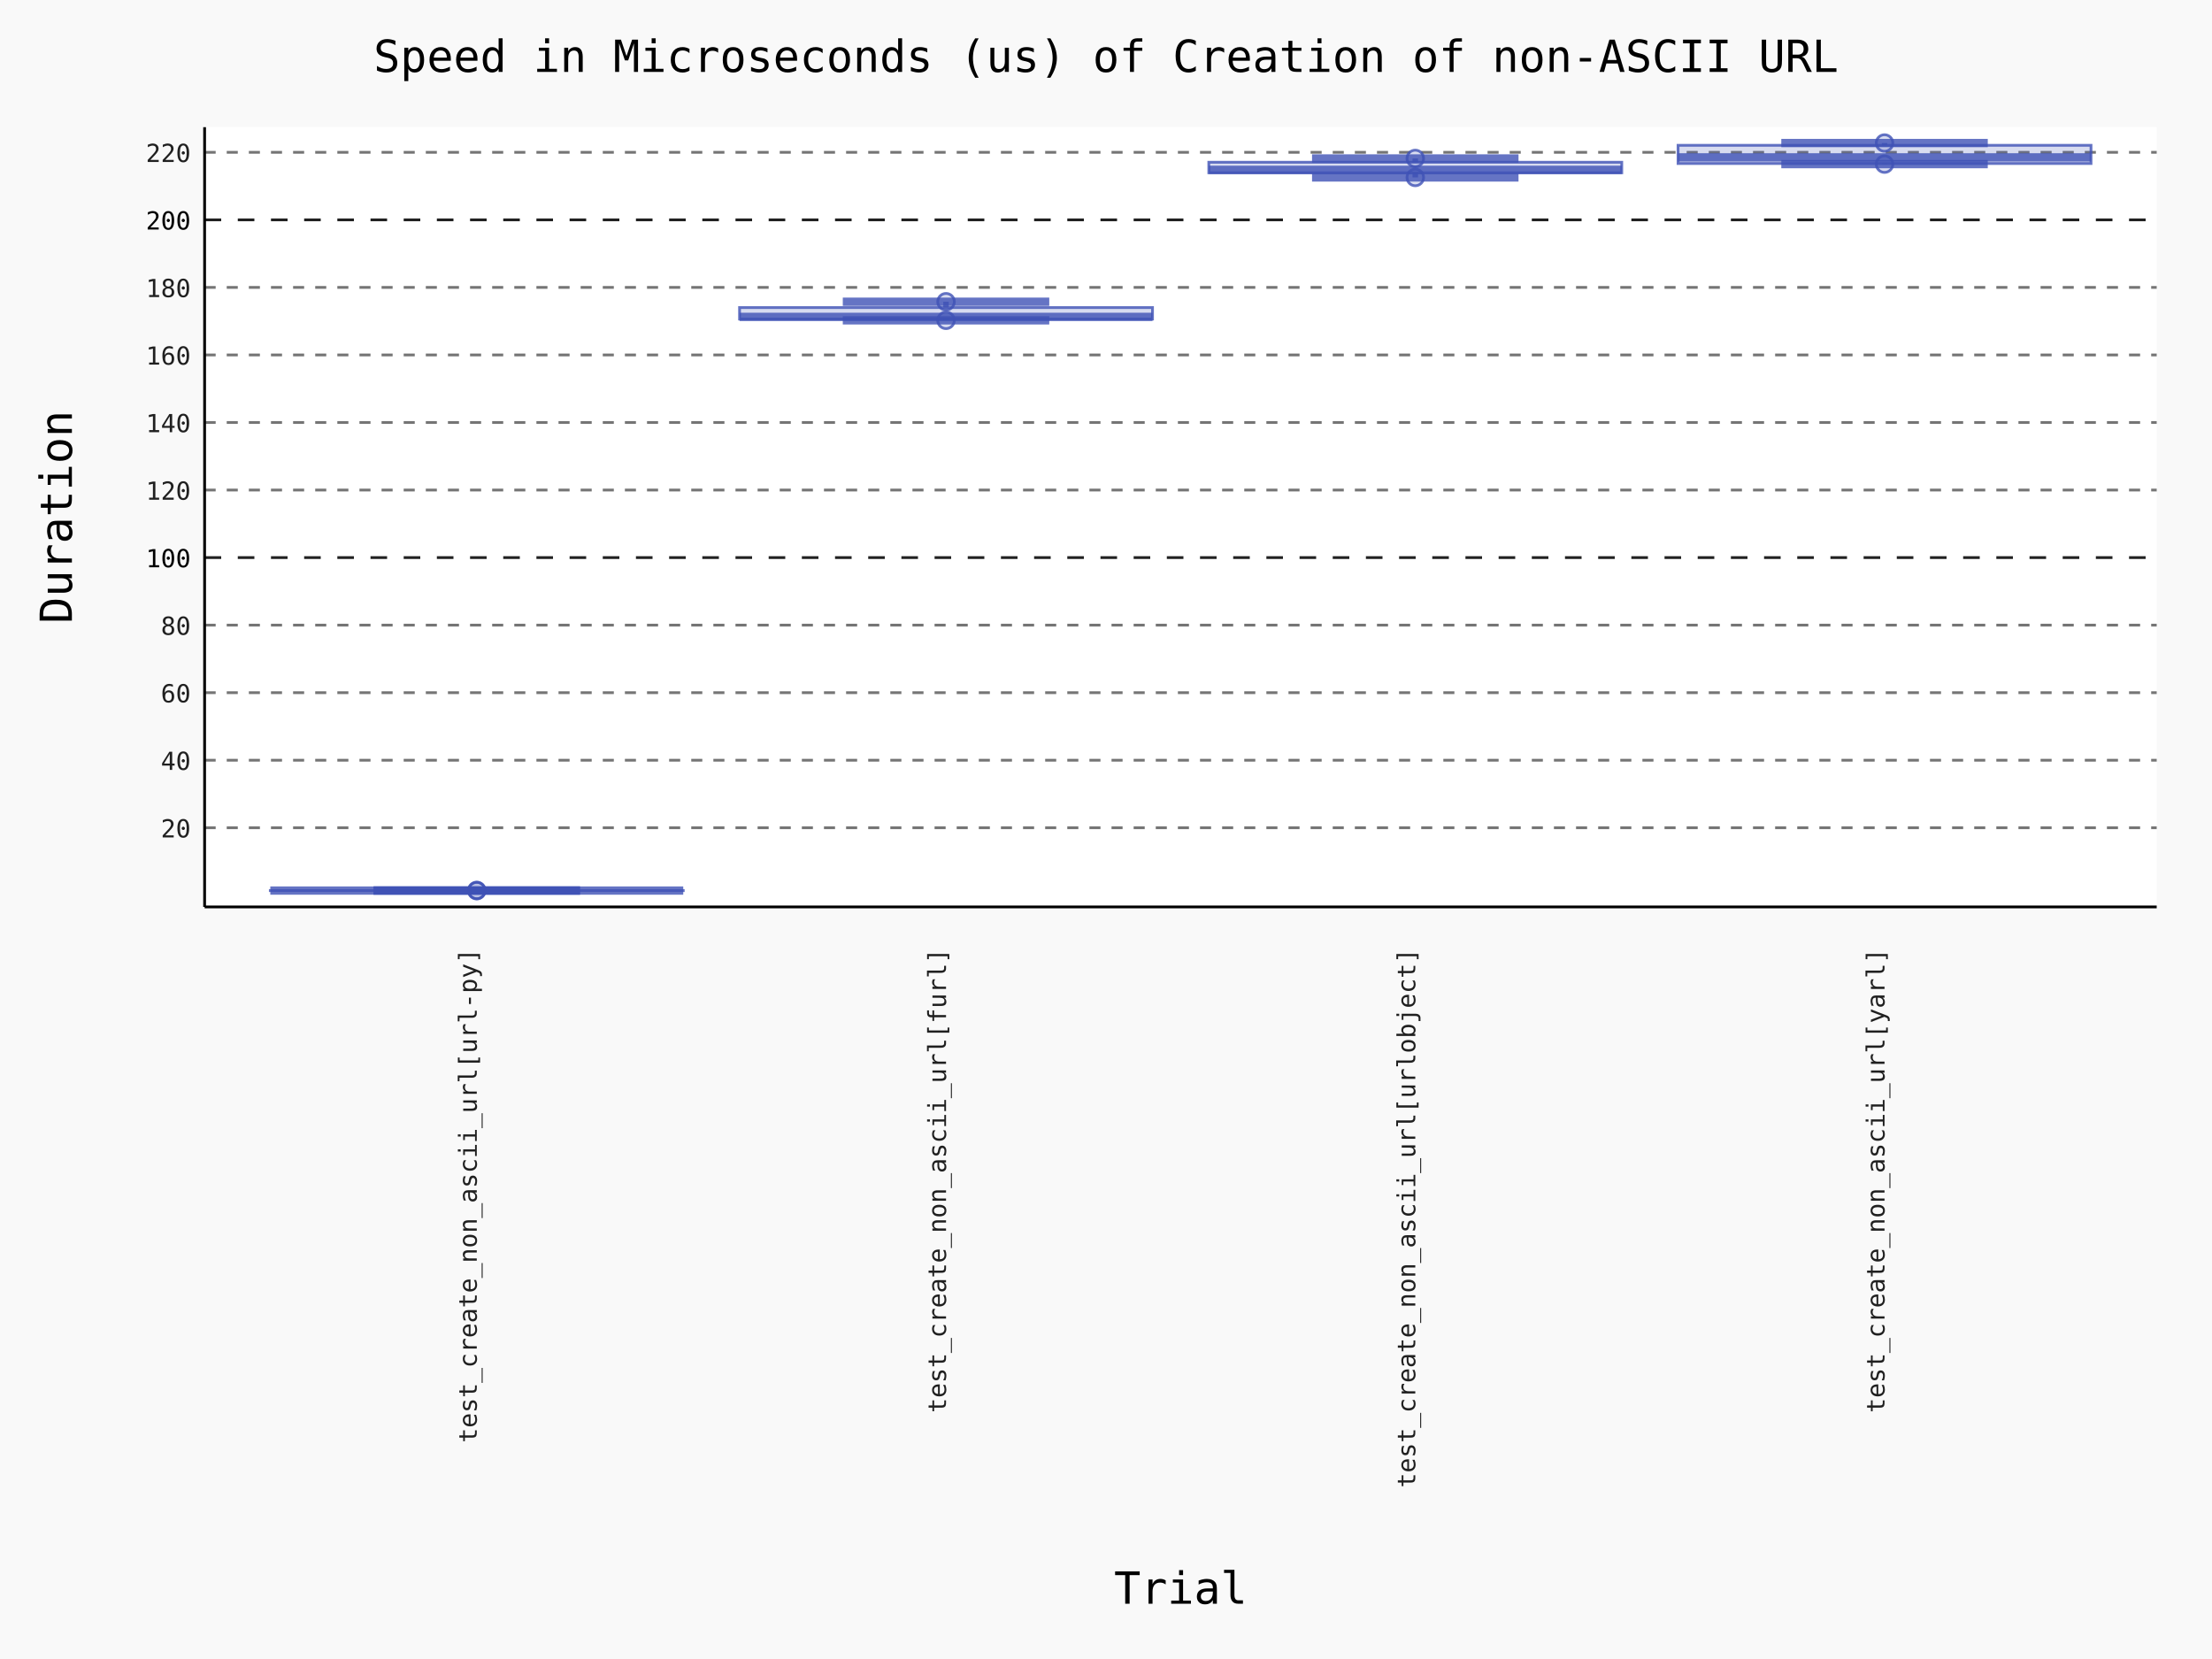
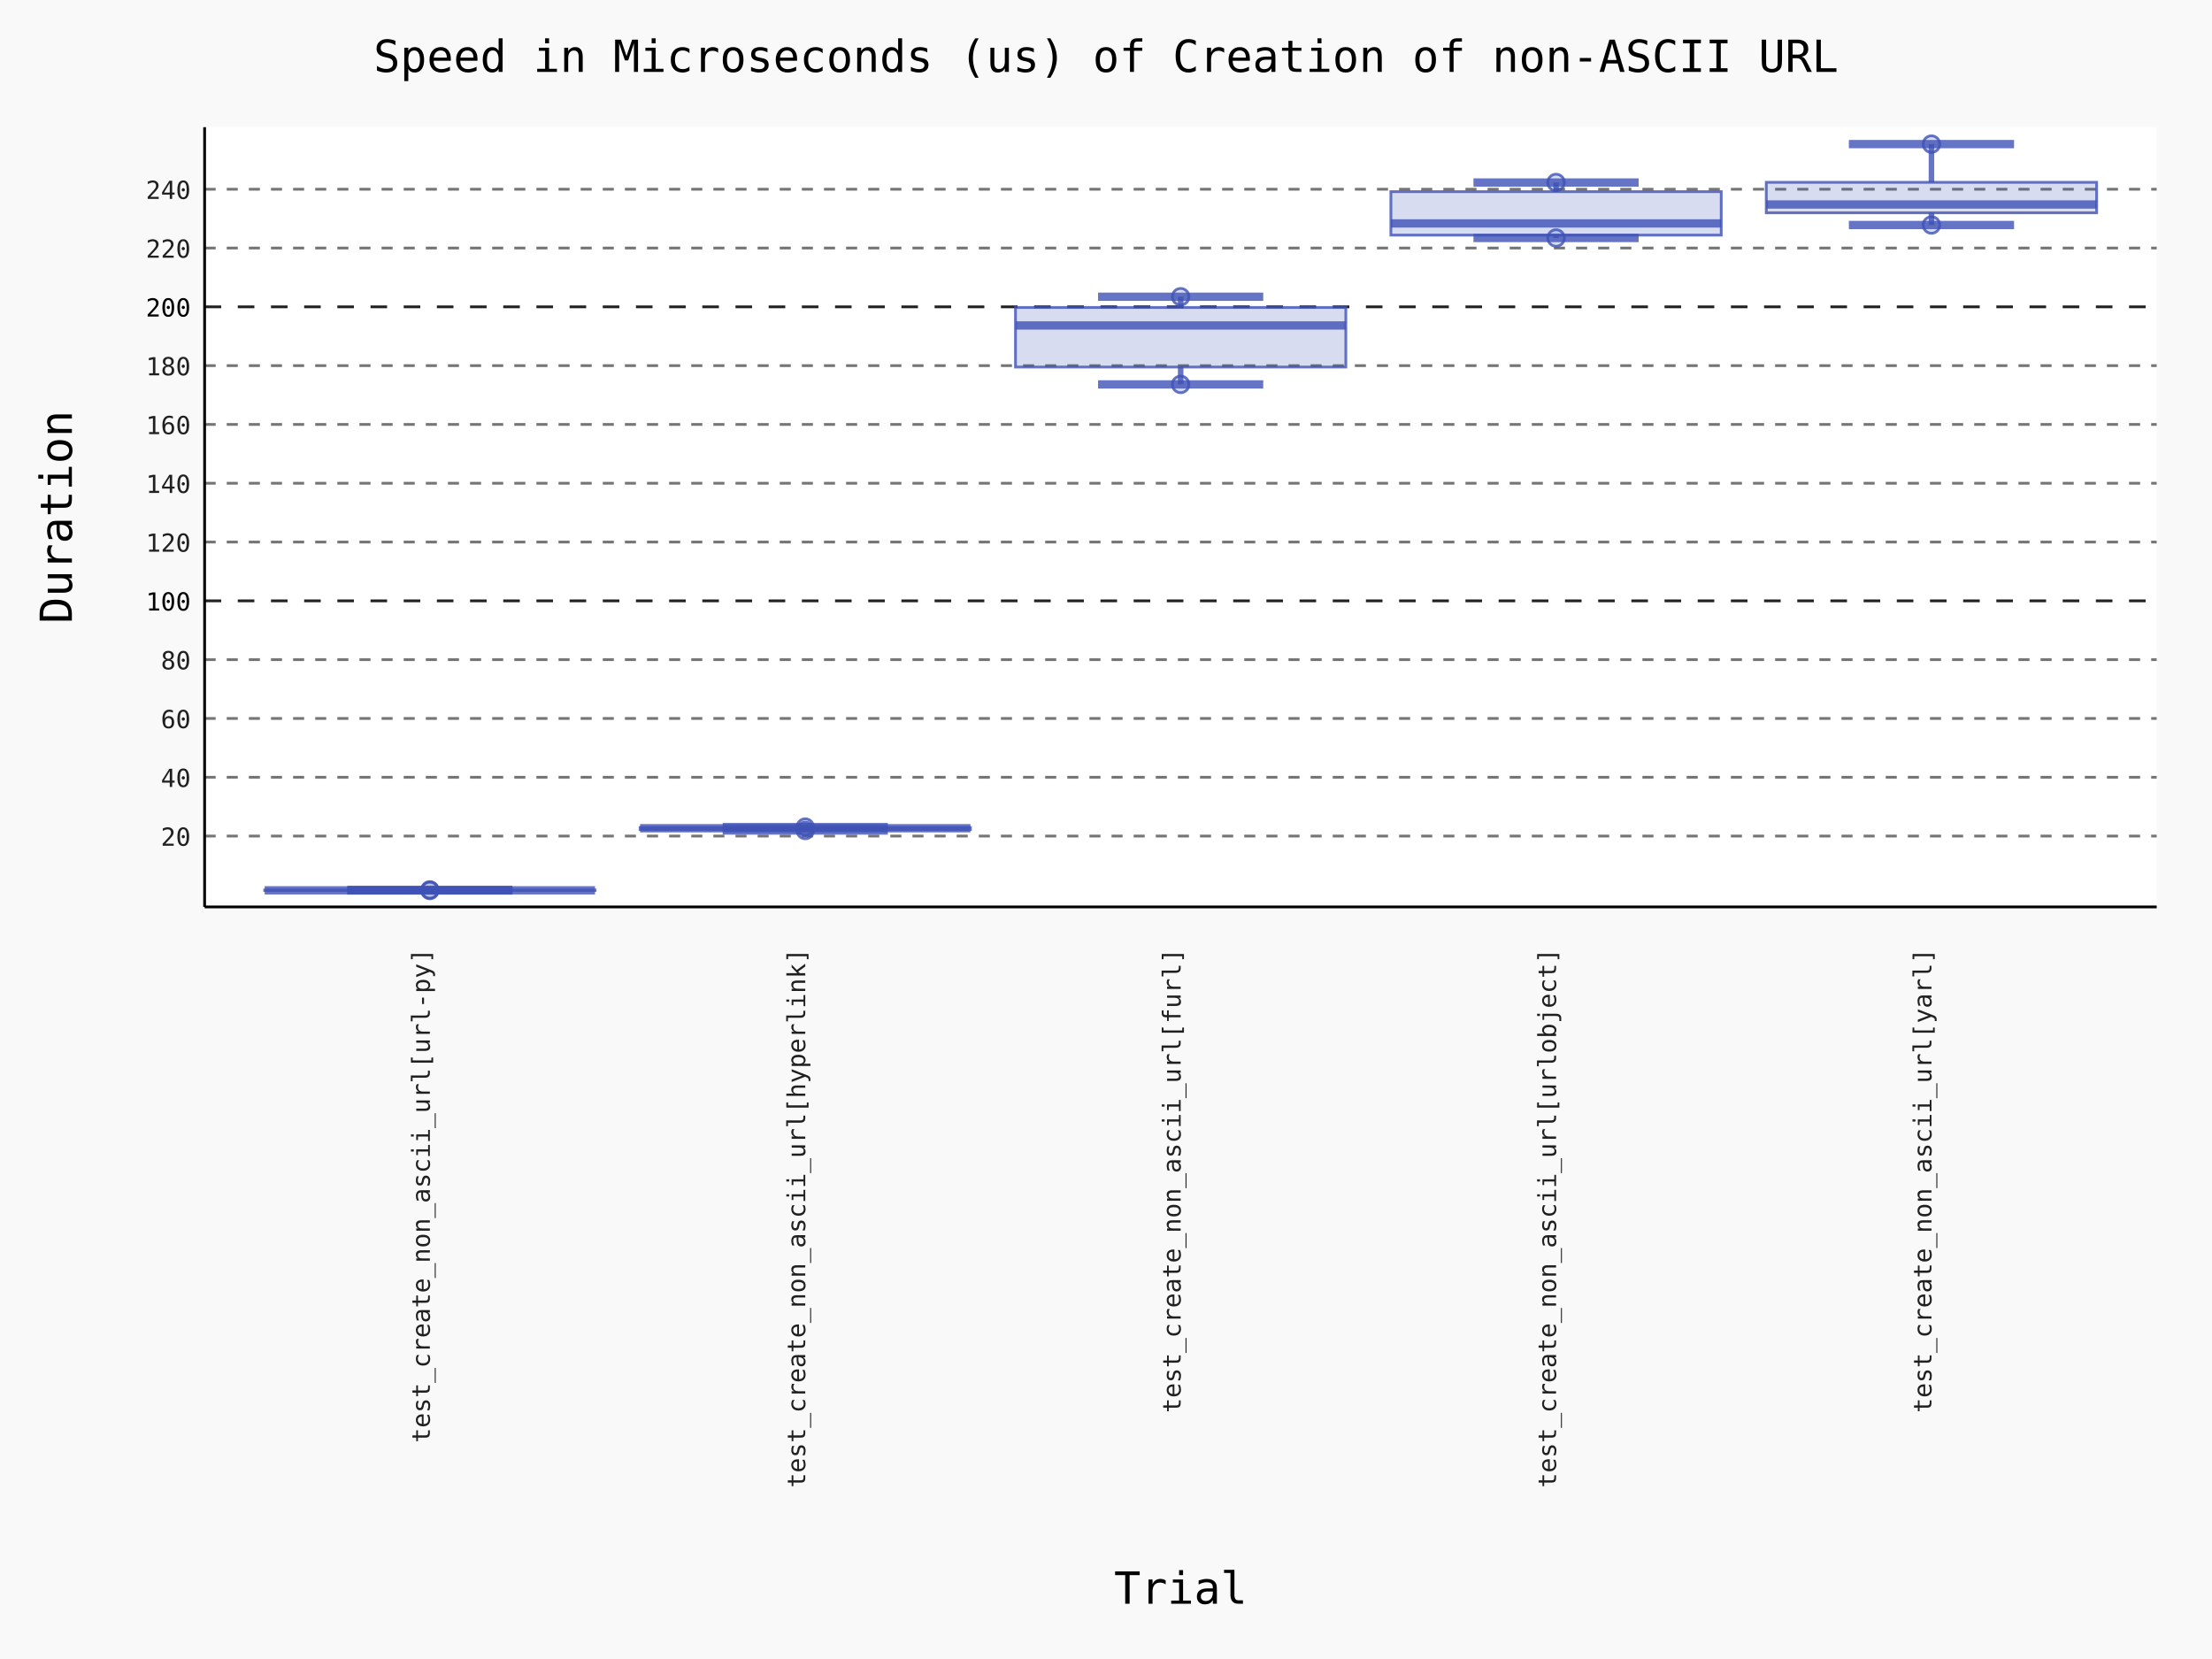
- <svg xmlns="http://www.w3.org/2000/svg" class="pygal-chart" id="chart-fbc87a8e-eea4-4691-8501-4e10621bd59c" viewBox="0 0 800 600">
+ <svg xmlns="http://www.w3.org/2000/svg" class="pygal-chart" id="chart-6113c517-7dd5-4b94-b66b-d643a67fd6a9" viewBox="0 0 800 600">
  <defs>
-     <style type="text/css">#chart-fbc87a8e-eea4-4691-8501-4e10621bd59c{-webkit-user-select:none;-webkit-font-smoothing:antialiased;font-family:Consolas,"Deja Vu Sans Mono","Bitstream Vera Sans Mono","Courier New",monospace}#chart-fbc87a8e-eea4-4691-8501-4e10621bd59c .title{font-family:Consolas,"Deja Vu Sans Mono","Bitstream Vera Sans Mono","Courier New",monospace;font-size:16px}#chart-fbc87a8e-eea4-4691-8501-4e10621bd59c .legends .legend text{font-family:Consolas,"Deja Vu Sans Mono","Bitstream Vera Sans Mono","Courier New",monospace;font-size:14px}#chart-fbc87a8e-eea4-4691-8501-4e10621bd59c .axis text{font-family:Consolas,"Deja Vu Sans Mono","Bitstream Vera Sans Mono","Courier New",monospace;font-size:10px}#chart-fbc87a8e-eea4-4691-8501-4e10621bd59c .axis text.major{font-family:Consolas,"Deja Vu Sans Mono","Bitstream Vera Sans Mono","Courier New",monospace;font-size:10px}#chart-fbc87a8e-eea4-4691-8501-4e10621bd59c .text-overlay text.value{font-family:Consolas,"Deja Vu Sans Mono","Bitstream Vera Sans Mono","Courier New",monospace;font-size:16px}#chart-fbc87a8e-eea4-4691-8501-4e10621bd59c .text-overlay text.label{font-family:Consolas,"Deja Vu Sans Mono","Bitstream Vera Sans Mono","Courier New",monospace;font-size:10px}#chart-fbc87a8e-eea4-4691-8501-4e10621bd59c .tooltip{font-family:Consolas,"Deja Vu Sans Mono","Bitstream Vera Sans Mono","Courier New",monospace;font-size:14px}#chart-fbc87a8e-eea4-4691-8501-4e10621bd59c text.no_data{font-family:Consolas,"Deja Vu Sans Mono","Bitstream Vera Sans Mono","Courier New",monospace;font-size:64px}
- #chart-fbc87a8e-eea4-4691-8501-4e10621bd59c{background-color:rgba(249,249,249,1)}#chart-fbc87a8e-eea4-4691-8501-4e10621bd59c path,#chart-fbc87a8e-eea4-4691-8501-4e10621bd59c line,#chart-fbc87a8e-eea4-4691-8501-4e10621bd59c rect,#chart-fbc87a8e-eea4-4691-8501-4e10621bd59c circle{-webkit-transition:150ms;-moz-transition:150ms;transition:150ms}#chart-fbc87a8e-eea4-4691-8501-4e10621bd59c .graph &gt; .background{fill:rgba(249,249,249,1)}#chart-fbc87a8e-eea4-4691-8501-4e10621bd59c .plot &gt; .background{fill:rgba(255,255,255,1)}#chart-fbc87a8e-eea4-4691-8501-4e10621bd59c .graph{fill:rgba(0,0,0,.87)}#chart-fbc87a8e-eea4-4691-8501-4e10621bd59c text.no_data{fill:rgba(0,0,0,1)}#chart-fbc87a8e-eea4-4691-8501-4e10621bd59c .title{fill:rgba(0,0,0,1)}#chart-fbc87a8e-eea4-4691-8501-4e10621bd59c .legends .legend text{fill:rgba(0,0,0,.87)}#chart-fbc87a8e-eea4-4691-8501-4e10621bd59c .legends .legend:hover text{fill:rgba(0,0,0,1)}#chart-fbc87a8e-eea4-4691-8501-4e10621bd59c .axis .line{stroke:rgba(0,0,0,1)}#chart-fbc87a8e-eea4-4691-8501-4e10621bd59c .axis .guide.line{stroke:rgba(0,0,0,.54)}#chart-fbc87a8e-eea4-4691-8501-4e10621bd59c .axis .major.line{stroke:rgba(0,0,0,.87)}#chart-fbc87a8e-eea4-4691-8501-4e10621bd59c .axis text.major{fill:rgba(0,0,0,1)}#chart-fbc87a8e-eea4-4691-8501-4e10621bd59c .axis.y .guides:hover .guide.line,#chart-fbc87a8e-eea4-4691-8501-4e10621bd59c .line-graph .axis.x .guides:hover .guide.line,#chart-fbc87a8e-eea4-4691-8501-4e10621bd59c .stackedline-graph .axis.x .guides:hover .guide.line,#chart-fbc87a8e-eea4-4691-8501-4e10621bd59c .xy-graph .axis.x .guides:hover .guide.line{stroke:rgba(0,0,0,1)}#chart-fbc87a8e-eea4-4691-8501-4e10621bd59c .axis .guides:hover text{fill:rgba(0,0,0,1)}#chart-fbc87a8e-eea4-4691-8501-4e10621bd59c .reactive{fill-opacity:.7;stroke-opacity:.8}#chart-fbc87a8e-eea4-4691-8501-4e10621bd59c .ci{stroke:rgba(0,0,0,.87)}#chart-fbc87a8e-eea4-4691-8501-4e10621bd59c .reactive.active,#chart-fbc87a8e-eea4-4691-8501-4e10621bd59c .active .reactive{fill-opacity:.8;stroke-opacity:.9;stroke-width:4}#chart-fbc87a8e-eea4-4691-8501-4e10621bd59c .ci .reactive.active{stroke-width:1.5}#chart-fbc87a8e-eea4-4691-8501-4e10621bd59c .series text{fill:rgba(0,0,0,1)}#chart-fbc87a8e-eea4-4691-8501-4e10621bd59c .tooltip rect{fill:rgba(255,255,255,1);stroke:rgba(0,0,0,1);-webkit-transition:opacity 150ms;-moz-transition:opacity 150ms;transition:opacity 150ms}#chart-fbc87a8e-eea4-4691-8501-4e10621bd59c .tooltip .label{fill:rgba(0,0,0,.87)}#chart-fbc87a8e-eea4-4691-8501-4e10621bd59c .tooltip .label{fill:rgba(0,0,0,.87)}#chart-fbc87a8e-eea4-4691-8501-4e10621bd59c .tooltip .legend{font-size:.8em;fill:rgba(0,0,0,.54)}#chart-fbc87a8e-eea4-4691-8501-4e10621bd59c .tooltip .x_label{font-size:.6em;fill:rgba(0,0,0,1)}#chart-fbc87a8e-eea4-4691-8501-4e10621bd59c .tooltip .xlink{font-size:.5em;text-decoration:underline}#chart-fbc87a8e-eea4-4691-8501-4e10621bd59c .tooltip .value{font-size:1.5em}#chart-fbc87a8e-eea4-4691-8501-4e10621bd59c .bound{font-size:.5em}#chart-fbc87a8e-eea4-4691-8501-4e10621bd59c .max-value{font-size:.75em;fill:rgba(0,0,0,.54)}#chart-fbc87a8e-eea4-4691-8501-4e10621bd59c .map-element{fill:rgba(255,255,255,1);stroke:rgba(0,0,0,.54) !important}#chart-fbc87a8e-eea4-4691-8501-4e10621bd59c .map-element .reactive{fill-opacity:inherit;stroke-opacity:inherit}#chart-fbc87a8e-eea4-4691-8501-4e10621bd59c .color-0,#chart-fbc87a8e-eea4-4691-8501-4e10621bd59c .color-0 a:visited{stroke:#3F51B5;fill:#3F51B5}#chart-fbc87a8e-eea4-4691-8501-4e10621bd59c .color-1,#chart-fbc87a8e-eea4-4691-8501-4e10621bd59c .color-1 a:visited{stroke:#3F51B5;fill:#3F51B5}#chart-fbc87a8e-eea4-4691-8501-4e10621bd59c .color-2,#chart-fbc87a8e-eea4-4691-8501-4e10621bd59c .color-2 a:visited{stroke:#3F51B5;fill:#3F51B5}#chart-fbc87a8e-eea4-4691-8501-4e10621bd59c .color-3,#chart-fbc87a8e-eea4-4691-8501-4e10621bd59c .color-3 a:visited{stroke:#3F51B5;fill:#3F51B5}#chart-fbc87a8e-eea4-4691-8501-4e10621bd59c .text-overlay .color-0 text{fill:black}#chart-fbc87a8e-eea4-4691-8501-4e10621bd59c .text-overlay .color-1 text{fill:black}#chart-fbc87a8e-eea4-4691-8501-4e10621bd59c .text-overlay .color-2 text{fill:black}#chart-fbc87a8e-eea4-4691-8501-4e10621bd59c .text-overlay .color-3 text{fill:black}
- #chart-fbc87a8e-eea4-4691-8501-4e10621bd59c text.no_data{text-anchor:middle}#chart-fbc87a8e-eea4-4691-8501-4e10621bd59c .guide.line{fill:none}#chart-fbc87a8e-eea4-4691-8501-4e10621bd59c .centered{text-anchor:middle}#chart-fbc87a8e-eea4-4691-8501-4e10621bd59c .title{text-anchor:middle}#chart-fbc87a8e-eea4-4691-8501-4e10621bd59c .legends .legend text{fill-opacity:1}#chart-fbc87a8e-eea4-4691-8501-4e10621bd59c .axis.x text{text-anchor:middle}#chart-fbc87a8e-eea4-4691-8501-4e10621bd59c .axis.x:not(.web) text[transform]{text-anchor:start}#chart-fbc87a8e-eea4-4691-8501-4e10621bd59c .axis.x:not(.web) text[transform].backwards{text-anchor:end}#chart-fbc87a8e-eea4-4691-8501-4e10621bd59c .axis.y text{text-anchor:end}#chart-fbc87a8e-eea4-4691-8501-4e10621bd59c .axis.y text[transform].backwards{text-anchor:start}#chart-fbc87a8e-eea4-4691-8501-4e10621bd59c .axis.y2 text{text-anchor:start}#chart-fbc87a8e-eea4-4691-8501-4e10621bd59c .axis.y2 text[transform].backwards{text-anchor:end}#chart-fbc87a8e-eea4-4691-8501-4e10621bd59c .axis .guide.line{stroke-dasharray:4,4}#chart-fbc87a8e-eea4-4691-8501-4e10621bd59c .axis .major.guide.line{stroke-dasharray:6,6}#chart-fbc87a8e-eea4-4691-8501-4e10621bd59c .horizontal .axis.y .guide.line,#chart-fbc87a8e-eea4-4691-8501-4e10621bd59c .horizontal .axis.y2 .guide.line,#chart-fbc87a8e-eea4-4691-8501-4e10621bd59c .vertical .axis.x .guide.line{opacity:0}#chart-fbc87a8e-eea4-4691-8501-4e10621bd59c .horizontal .axis.always_show .guide.line,#chart-fbc87a8e-eea4-4691-8501-4e10621bd59c .vertical .axis.always_show .guide.line{opacity:1 !important}#chart-fbc87a8e-eea4-4691-8501-4e10621bd59c .axis.y .guides:hover .guide.line,#chart-fbc87a8e-eea4-4691-8501-4e10621bd59c .axis.y2 .guides:hover .guide.line,#chart-fbc87a8e-eea4-4691-8501-4e10621bd59c .axis.x .guides:hover .guide.line{opacity:1}#chart-fbc87a8e-eea4-4691-8501-4e10621bd59c .axis .guides:hover text{opacity:1}#chart-fbc87a8e-eea4-4691-8501-4e10621bd59c .nofill{fill:none}#chart-fbc87a8e-eea4-4691-8501-4e10621bd59c .subtle-fill{fill-opacity:.2}#chart-fbc87a8e-eea4-4691-8501-4e10621bd59c .dot{stroke-width:1px;fill-opacity:1}#chart-fbc87a8e-eea4-4691-8501-4e10621bd59c .dot.active{stroke-width:5px}#chart-fbc87a8e-eea4-4691-8501-4e10621bd59c .dot.negative{fill:transparent}#chart-fbc87a8e-eea4-4691-8501-4e10621bd59c text,#chart-fbc87a8e-eea4-4691-8501-4e10621bd59c tspan{stroke:none !important}#chart-fbc87a8e-eea4-4691-8501-4e10621bd59c .series text.active{opacity:1}#chart-fbc87a8e-eea4-4691-8501-4e10621bd59c .tooltip rect{fill-opacity:.95;stroke-width:.5}#chart-fbc87a8e-eea4-4691-8501-4e10621bd59c .tooltip text{fill-opacity:1}#chart-fbc87a8e-eea4-4691-8501-4e10621bd59c .showable{visibility:hidden}#chart-fbc87a8e-eea4-4691-8501-4e10621bd59c .showable.shown{visibility:visible}#chart-fbc87a8e-eea4-4691-8501-4e10621bd59c .gauge-background{fill:rgba(229,229,229,1);stroke:none}#chart-fbc87a8e-eea4-4691-8501-4e10621bd59c .bg-lines{stroke:rgba(249,249,249,1);stroke-width:2px}
+     <style type="text/css">#chart-6113c517-7dd5-4b94-b66b-d643a67fd6a9{-webkit-user-select:none;-webkit-font-smoothing:antialiased;font-family:Consolas,"Deja Vu Sans Mono","Bitstream Vera Sans Mono","Courier New",monospace}#chart-6113c517-7dd5-4b94-b66b-d643a67fd6a9 .title{font-family:Consolas,"Deja Vu Sans Mono","Bitstream Vera Sans Mono","Courier New",monospace;font-size:16px}#chart-6113c517-7dd5-4b94-b66b-d643a67fd6a9 .legends .legend text{font-family:Consolas,"Deja Vu Sans Mono","Bitstream Vera Sans Mono","Courier New",monospace;font-size:14px}#chart-6113c517-7dd5-4b94-b66b-d643a67fd6a9 .axis text{font-family:Consolas,"Deja Vu Sans Mono","Bitstream Vera Sans Mono","Courier New",monospace;font-size:10px}#chart-6113c517-7dd5-4b94-b66b-d643a67fd6a9 .axis text.major{font-family:Consolas,"Deja Vu Sans Mono","Bitstream Vera Sans Mono","Courier New",monospace;font-size:10px}#chart-6113c517-7dd5-4b94-b66b-d643a67fd6a9 .text-overlay text.value{font-family:Consolas,"Deja Vu Sans Mono","Bitstream Vera Sans Mono","Courier New",monospace;font-size:16px}#chart-6113c517-7dd5-4b94-b66b-d643a67fd6a9 .text-overlay text.label{font-family:Consolas,"Deja Vu Sans Mono","Bitstream Vera Sans Mono","Courier New",monospace;font-size:10px}#chart-6113c517-7dd5-4b94-b66b-d643a67fd6a9 .tooltip{font-family:Consolas,"Deja Vu Sans Mono","Bitstream Vera Sans Mono","Courier New",monospace;font-size:14px}#chart-6113c517-7dd5-4b94-b66b-d643a67fd6a9 text.no_data{font-family:Consolas,"Deja Vu Sans Mono","Bitstream Vera Sans Mono","Courier New",monospace;font-size:64px}
+ #chart-6113c517-7dd5-4b94-b66b-d643a67fd6a9{background-color:rgba(249,249,249,1)}#chart-6113c517-7dd5-4b94-b66b-d643a67fd6a9 path,#chart-6113c517-7dd5-4b94-b66b-d643a67fd6a9 line,#chart-6113c517-7dd5-4b94-b66b-d643a67fd6a9 rect,#chart-6113c517-7dd5-4b94-b66b-d643a67fd6a9 circle{-webkit-transition:150ms;-moz-transition:150ms;transition:150ms}#chart-6113c517-7dd5-4b94-b66b-d643a67fd6a9 .graph &gt; .background{fill:rgba(249,249,249,1)}#chart-6113c517-7dd5-4b94-b66b-d643a67fd6a9 .plot &gt; .background{fill:rgba(255,255,255,1)}#chart-6113c517-7dd5-4b94-b66b-d643a67fd6a9 .graph{fill:rgba(0,0,0,.87)}#chart-6113c517-7dd5-4b94-b66b-d643a67fd6a9 text.no_data{fill:rgba(0,0,0,1)}#chart-6113c517-7dd5-4b94-b66b-d643a67fd6a9 .title{fill:rgba(0,0,0,1)}#chart-6113c517-7dd5-4b94-b66b-d643a67fd6a9 .legends .legend text{fill:rgba(0,0,0,.87)}#chart-6113c517-7dd5-4b94-b66b-d643a67fd6a9 .legends .legend:hover text{fill:rgba(0,0,0,1)}#chart-6113c517-7dd5-4b94-b66b-d643a67fd6a9 .axis .line{stroke:rgba(0,0,0,1)}#chart-6113c517-7dd5-4b94-b66b-d643a67fd6a9 .axis .guide.line{stroke:rgba(0,0,0,.54)}#chart-6113c517-7dd5-4b94-b66b-d643a67fd6a9 .axis .major.line{stroke:rgba(0,0,0,.87)}#chart-6113c517-7dd5-4b94-b66b-d643a67fd6a9 .axis text.major{fill:rgba(0,0,0,1)}#chart-6113c517-7dd5-4b94-b66b-d643a67fd6a9 .axis.y .guides:hover .guide.line,#chart-6113c517-7dd5-4b94-b66b-d643a67fd6a9 .line-graph .axis.x .guides:hover .guide.line,#chart-6113c517-7dd5-4b94-b66b-d643a67fd6a9 .stackedline-graph .axis.x .guides:hover .guide.line,#chart-6113c517-7dd5-4b94-b66b-d643a67fd6a9 .xy-graph .axis.x .guides:hover .guide.line{stroke:rgba(0,0,0,1)}#chart-6113c517-7dd5-4b94-b66b-d643a67fd6a9 .axis .guides:hover text{fill:rgba(0,0,0,1)}#chart-6113c517-7dd5-4b94-b66b-d643a67fd6a9 .reactive{fill-opacity:.7;stroke-opacity:.8}#chart-6113c517-7dd5-4b94-b66b-d643a67fd6a9 .ci{stroke:rgba(0,0,0,.87)}#chart-6113c517-7dd5-4b94-b66b-d643a67fd6a9 .reactive.active,#chart-6113c517-7dd5-4b94-b66b-d643a67fd6a9 .active .reactive{fill-opacity:.8;stroke-opacity:.9;stroke-width:4}#chart-6113c517-7dd5-4b94-b66b-d643a67fd6a9 .ci .reactive.active{stroke-width:1.5}#chart-6113c517-7dd5-4b94-b66b-d643a67fd6a9 .series text{fill:rgba(0,0,0,1)}#chart-6113c517-7dd5-4b94-b66b-d643a67fd6a9 .tooltip rect{fill:rgba(255,255,255,1);stroke:rgba(0,0,0,1);-webkit-transition:opacity 150ms;-moz-transition:opacity 150ms;transition:opacity 150ms}#chart-6113c517-7dd5-4b94-b66b-d643a67fd6a9 .tooltip .label{fill:rgba(0,0,0,.87)}#chart-6113c517-7dd5-4b94-b66b-d643a67fd6a9 .tooltip .label{fill:rgba(0,0,0,.87)}#chart-6113c517-7dd5-4b94-b66b-d643a67fd6a9 .tooltip .legend{font-size:.8em;fill:rgba(0,0,0,.54)}#chart-6113c517-7dd5-4b94-b66b-d643a67fd6a9 .tooltip .x_label{font-size:.6em;fill:rgba(0,0,0,1)}#chart-6113c517-7dd5-4b94-b66b-d643a67fd6a9 .tooltip .xlink{font-size:.5em;text-decoration:underline}#chart-6113c517-7dd5-4b94-b66b-d643a67fd6a9 .tooltip .value{font-size:1.5em}#chart-6113c517-7dd5-4b94-b66b-d643a67fd6a9 .bound{font-size:.5em}#chart-6113c517-7dd5-4b94-b66b-d643a67fd6a9 .max-value{font-size:.75em;fill:rgba(0,0,0,.54)}#chart-6113c517-7dd5-4b94-b66b-d643a67fd6a9 .map-element{fill:rgba(255,255,255,1);stroke:rgba(0,0,0,.54) !important}#chart-6113c517-7dd5-4b94-b66b-d643a67fd6a9 .map-element .reactive{fill-opacity:inherit;stroke-opacity:inherit}#chart-6113c517-7dd5-4b94-b66b-d643a67fd6a9 .color-0,#chart-6113c517-7dd5-4b94-b66b-d643a67fd6a9 .color-0 a:visited{stroke:#3F51B5;fill:#3F51B5}#chart-6113c517-7dd5-4b94-b66b-d643a67fd6a9 .color-1,#chart-6113c517-7dd5-4b94-b66b-d643a67fd6a9 .color-1 a:visited{stroke:#3F51B5;fill:#3F51B5}#chart-6113c517-7dd5-4b94-b66b-d643a67fd6a9 .color-2,#chart-6113c517-7dd5-4b94-b66b-d643a67fd6a9 .color-2 a:visited{stroke:#3F51B5;fill:#3F51B5}#chart-6113c517-7dd5-4b94-b66b-d643a67fd6a9 .color-3,#chart-6113c517-7dd5-4b94-b66b-d643a67fd6a9 .color-3 a:visited{stroke:#3F51B5;fill:#3F51B5}#chart-6113c517-7dd5-4b94-b66b-d643a67fd6a9 .color-4,#chart-6113c517-7dd5-4b94-b66b-d643a67fd6a9 .color-4 a:visited{stroke:#3F51B5;fill:#3F51B5}#chart-6113c517-7dd5-4b94-b66b-d643a67fd6a9 .text-overlay .color-0 text{fill:black}#chart-6113c517-7dd5-4b94-b66b-d643a67fd6a9 .text-overlay .color-1 text{fill:black}#chart-6113c517-7dd5-4b94-b66b-d643a67fd6a9 .text-overlay .color-2 text{fill:black}#chart-6113c517-7dd5-4b94-b66b-d643a67fd6a9 .text-overlay .color-3 text{fill:black}#chart-6113c517-7dd5-4b94-b66b-d643a67fd6a9 .text-overlay .color-4 text{fill:black}
+ #chart-6113c517-7dd5-4b94-b66b-d643a67fd6a9 text.no_data{text-anchor:middle}#chart-6113c517-7dd5-4b94-b66b-d643a67fd6a9 .guide.line{fill:none}#chart-6113c517-7dd5-4b94-b66b-d643a67fd6a9 .centered{text-anchor:middle}#chart-6113c517-7dd5-4b94-b66b-d643a67fd6a9 .title{text-anchor:middle}#chart-6113c517-7dd5-4b94-b66b-d643a67fd6a9 .legends .legend text{fill-opacity:1}#chart-6113c517-7dd5-4b94-b66b-d643a67fd6a9 .axis.x text{text-anchor:middle}#chart-6113c517-7dd5-4b94-b66b-d643a67fd6a9 .axis.x:not(.web) text[transform]{text-anchor:start}#chart-6113c517-7dd5-4b94-b66b-d643a67fd6a9 .axis.x:not(.web) text[transform].backwards{text-anchor:end}#chart-6113c517-7dd5-4b94-b66b-d643a67fd6a9 .axis.y text{text-anchor:end}#chart-6113c517-7dd5-4b94-b66b-d643a67fd6a9 .axis.y text[transform].backwards{text-anchor:start}#chart-6113c517-7dd5-4b94-b66b-d643a67fd6a9 .axis.y2 text{text-anchor:start}#chart-6113c517-7dd5-4b94-b66b-d643a67fd6a9 .axis.y2 text[transform].backwards{text-anchor:end}#chart-6113c517-7dd5-4b94-b66b-d643a67fd6a9 .axis .guide.line{stroke-dasharray:4,4}#chart-6113c517-7dd5-4b94-b66b-d643a67fd6a9 .axis .major.guide.line{stroke-dasharray:6,6}#chart-6113c517-7dd5-4b94-b66b-d643a67fd6a9 .horizontal .axis.y .guide.line,#chart-6113c517-7dd5-4b94-b66b-d643a67fd6a9 .horizontal .axis.y2 .guide.line,#chart-6113c517-7dd5-4b94-b66b-d643a67fd6a9 .vertical .axis.x .guide.line{opacity:0}#chart-6113c517-7dd5-4b94-b66b-d643a67fd6a9 .horizontal .axis.always_show .guide.line,#chart-6113c517-7dd5-4b94-b66b-d643a67fd6a9 .vertical .axis.always_show .guide.line{opacity:1 !important}#chart-6113c517-7dd5-4b94-b66b-d643a67fd6a9 .axis.y .guides:hover .guide.line,#chart-6113c517-7dd5-4b94-b66b-d643a67fd6a9 .axis.y2 .guides:hover .guide.line,#chart-6113c517-7dd5-4b94-b66b-d643a67fd6a9 .axis.x .guides:hover .guide.line{opacity:1}#chart-6113c517-7dd5-4b94-b66b-d643a67fd6a9 .axis .guides:hover text{opacity:1}#chart-6113c517-7dd5-4b94-b66b-d643a67fd6a9 .nofill{fill:none}#chart-6113c517-7dd5-4b94-b66b-d643a67fd6a9 .subtle-fill{fill-opacity:.2}#chart-6113c517-7dd5-4b94-b66b-d643a67fd6a9 .dot{stroke-width:1px;fill-opacity:1}#chart-6113c517-7dd5-4b94-b66b-d643a67fd6a9 .dot.active{stroke-width:5px}#chart-6113c517-7dd5-4b94-b66b-d643a67fd6a9 .dot.negative{fill:transparent}#chart-6113c517-7dd5-4b94-b66b-d643a67fd6a9 text,#chart-6113c517-7dd5-4b94-b66b-d643a67fd6a9 tspan{stroke:none !important}#chart-6113c517-7dd5-4b94-b66b-d643a67fd6a9 .series text.active{opacity:1}#chart-6113c517-7dd5-4b94-b66b-d643a67fd6a9 .tooltip rect{fill-opacity:.95;stroke-width:.5}#chart-6113c517-7dd5-4b94-b66b-d643a67fd6a9 .tooltip text{fill-opacity:1}#chart-6113c517-7dd5-4b94-b66b-d643a67fd6a9 .showable{visibility:hidden}#chart-6113c517-7dd5-4b94-b66b-d643a67fd6a9 .showable.shown{visibility:visible}#chart-6113c517-7dd5-4b94-b66b-d643a67fd6a9 .gauge-background{fill:rgba(229,229,229,1);stroke:none}#chart-6113c517-7dd5-4b94-b66b-d643a67fd6a9 .bg-lines{stroke:rgba(249,249,249,1);stroke-width:2px}
.tooltip .value{font-size:1em !important}.axis text{font-size:9px !important}</style>
  </defs>
  <g class="graph custombox-graph vertical">
    <rect class="background" height="600" width="800" x="0" y="0" />
    <g class="plot" transform="translate(74, 46)">
      <rect class="background" height="282.0" width="706.0" x="0" y="0" />
      <g class="axis y always_show">
        <path class="line" d="M0 282 h706" />
        <g class="guides">
-           <path class="guide line" d="M0 253.37 h706" />
-           <text class="" x="-5" y="256.87">20</text>
+           <path class="guide line" d="M0 256.373 h706" />
+           <text class="" x="-5" y="259.873">20</text>
        </g>
        <g class="guides">
-           <path class="guide line" d="M0 228.942 h706" />
-           <text class="" x="-5" y="232.442">40</text>
+           <path class="guide line" d="M0 235.106 h706" />
+           <text class="" x="-5" y="238.606">40</text>
        </g>
        <g class="guides">
-           <path class="guide line" d="M0 204.514 h706" />
-           <text class="" x="-5" y="208.014">60</text>
+           <path class="guide line" d="M0 213.839 h706" />
+           <text class="" x="-5" y="217.339">60</text>
        </g>
        <g class="guides">
-           <path class="guide line" d="M0 180.085 h706" />
-           <text class="" x="-5" y="183.585">80</text>
+           <path class="guide line" d="M0 192.572 h706" />
+           <text class="" x="-5" y="196.072">80</text>
        </g>
        <g class="guides">
-           <path class="major guide line" d="M0 155.657 h706" />
-           <text class="major" x="-5" y="159.157">100</text>
+           <path class="major guide line" d="M0 171.305 h706" />
+           <text class="major" x="-5" y="174.805">100</text>
        </g>
        <g class="guides">
-           <path class="guide line" d="M0 131.229 h706" />
-           <text class="" x="-5" y="134.729">120</text>
+           <path class="guide line" d="M0 150.038 h706" />
+           <text class="" x="-5" y="153.538">120</text>
        </g>
        <g class="guides">
-           <path class="guide line" d="M0 106.8 h706" />
-           <text class="" x="-5" y="110.3">140</text>
+           <path class="guide line" d="M0 128.771 h706" />
+           <text class="" x="-5" y="132.271">140</text>
        </g>
        <g class="guides">
-           <path class="guide line" d="M0 82.372 h706" />
-           <text class="" x="-5" y="85.872">160</text>
+           <path class="guide line" d="M0 107.505 h706" />
+           <text class="" x="-5" y="111.005">160</text>
        </g>
        <g class="guides">
-           <path class="guide line" d="M0 57.944 h706" />
-           <text class="" x="-5" y="61.444">180</text>
+           <path class="guide line" d="M0 86.238 h706" />
+           <text class="" x="-5" y="89.738">180</text>
        </g>
        <g class="guides">
-           <path class="major guide line" d="M0 33.516 h706" />
-           <text class="major" x="-5" y="37.016">200</text>
+           <path class="major guide line" d="M0 64.971 h706" />
+           <text class="major" x="-5" y="68.471">200</text>
        </g>
        <g class="guides">
-           <path class="guide line" d="M0 9.087 h706" />
-           <text class="" x="-5" y="12.587">220</text>
+           <path class="guide line" d="M0 43.704 h706" />
+           <text class="" x="-5" y="47.204">220</text>
+         </g>
+         <g class="guides">
+           <path class="guide line" d="M0 22.437 h706" />
+           <text class="" x="-5" y="25.937">240</text>
        </g>
      </g>
      <g class="axis x">
        <path class="line" d="M0 0 v282" />
        <g class="guides">
-           <path class="guide line" d="M98.433 0 v282" />
-           <text class="backwards" transform="rotate(270 98.43269 297)" x="98.433" y="297.0">test_create_non_ascii_url[url-py]</text>
+           <path class="guide line" d="M81.462 0 v282" />
+           <text class="backwards" transform="rotate(270 81.46154 297)" x="81.462" y="297.0">test_create_non_ascii_url[url-py]</text>
        </g>
        <g class="guides">
-           <path class="guide line" d="M268.144 0 v282" />
-           <text class="backwards" transform="rotate(270 268.1442 297)" x="268.144" y="297.0">test_create_non_ascii_url[furl]</text>
+           <path class="guide line" d="M217.231 0 v282" />
+           <text class="backwards" transform="rotate(270 217.2308 297)" x="217.231" y="297.0">test_create_non_ascii_url[hyperlink]</text>
        </g>
        <g class="guides">
-           <path class="guide line" d="M437.856 0 v282" />
-           <text class="backwards" transform="rotate(270 437.8558 297)" x="437.856" y="297.0">test_create_non_ascii_url[urlobject]</text>
+           <path class="guide line" d="M353 0 v282" />
+           <text class="backwards" transform="rotate(270 353 297)" x="353.0" y="297.0">test_create_non_ascii_url[furl]</text>
        </g>
        <g class="guides">
-           <path class="guide line" d="M607.567 0 v282" />
-           <text class="backwards" transform="rotate(270 607.5673 297)" x="607.567" y="297.0">test_create_non_ascii_url[yarl]</text>
+           <path class="guide line" d="M488.769 0 v282" />
+           <text class="backwards" transform="rotate(270 488.7692 297)" x="488.769" y="297.0">test_create_non_ascii_url[urlobject]</text>
+         </g>
+         <g class="guides">
+           <path class="guide line" d="M624.538 0 v282" />
+           <text class="backwards" transform="rotate(270 624.5385 297)" x="624.538" y="297.0">test_create_non_ascii_url[yarl]</text>
        </g>
      </g>
      <g class="series serie-0 color-0">
        <g class="boxes">
          <g class="box">
-             <path class="reactive tooltip-trigger" d="M61.096 276.107 L135.769 276.107" stroke-width="3" />
-             <path class="reactive tooltip-trigger" d="M23.76 276.086 L173.106 276.086" stroke-width="3" />
-             <path class="reactive tooltip-trigger" d="M61.096 276.046 L135.769 276.046" stroke-width="3" />
-             <path class="reactive tooltip-trigger" d="M98.433 276.107 L98.433 276.102" stroke-width="2" />
-             <path class="reactive tooltip-trigger" d="M98.433 276.046 L98.433 276.071" stroke-width="2" />
-             <rect class="subtle-fill reactive tooltip-trigger" height="0.031" width="149.346" x="23.76" y="276.071" />
-             <circle class="subtle-fill reactive tooltip-trigger" cx="98.433" cy="276.107" r="3" />
-             <circle class="subtle-fill reactive tooltip-trigger" cx="98.433" cy="276.046" r="3" />
+             <path class="reactive tooltip-trigger" d="M51.592 276.054 L111.331 276.054" stroke-width="3" />
+             <path class="reactive tooltip-trigger" d="M21.723 275.992 L141.2 275.992" stroke-width="3" />
+             <path class="reactive tooltip-trigger" d="M51.592 275.836 L111.331 275.836" stroke-width="3" />
+             <path class="reactive tooltip-trigger" d="M81.462 276.054 L81.462 276.048" stroke-width="2" />
+             <path class="reactive tooltip-trigger" d="M81.462 275.836 L81.462 275.886" stroke-width="2" />
+             <rect class="subtle-fill reactive tooltip-trigger" height="0.162" width="119.477" x="21.723" y="275.886" />
+             <circle class="subtle-fill reactive tooltip-trigger" cx="81.462" cy="276.054" r="3" />
+             <circle class="subtle-fill reactive tooltip-trigger" cx="81.462" cy="275.836" r="3" />
          </g>
        </g>
      </g>
      <g class="series serie-1 color-1">
        <g class="boxes">
          <g class="box">
-             <path class="reactive tooltip-trigger" d="M230.808 69.85 L305.481 69.85" stroke-width="3" />
-             <path class="reactive tooltip-trigger" d="M193.471 68.606 L342.817 68.606" stroke-width="3" />
-             <path class="reactive tooltip-trigger" d="M230.808 63.128 L305.481 63.128" stroke-width="3" />
-             <path class="reactive tooltip-trigger" d="M268.144 69.85 L268.144 69.388" stroke-width="2" />
-             <path class="reactive tooltip-trigger" d="M268.144 63.128 L268.144 65.233" stroke-width="2" />
-             <rect class="subtle-fill reactive tooltip-trigger" height="4.155" width="149.346" x="193.471" y="65.233" />
-             <circle class="subtle-fill reactive tooltip-trigger" cx="268.144" cy="69.85" r="3" />
-             <circle class="subtle-fill reactive tooltip-trigger" cx="268.144" cy="63.128" r="3" />
+             <path class="reactive tooltip-trigger" d="M187.362 254.358 L247.1 254.358" stroke-width="3" />
+             <path class="reactive tooltip-trigger" d="M157.492 253.538 L276.969 253.538" stroke-width="3" />
+             <path class="reactive tooltip-trigger" d="M187.362 253.13 L247.1 253.13" stroke-width="3" />
+             <path class="reactive tooltip-trigger" d="M217.231 254.358 L217.231 254.003" stroke-width="2" />
+             <path class="reactive tooltip-trigger" d="M217.231 253.13 L217.231 253.304" stroke-width="2" />
+             <rect class="subtle-fill reactive tooltip-trigger" height="0.699" width="119.477" x="157.492" y="253.304" />
+             <circle class="subtle-fill reactive tooltip-trigger" cx="217.231" cy="254.358" r="3" />
+             <circle class="subtle-fill reactive tooltip-trigger" cx="217.231" cy="253.13" r="3" />
          </g>
        </g>
      </g>
      <g class="series serie-2 color-2">
        <g class="boxes">
          <g class="box">
-             <path class="reactive tooltip-trigger" d="M400.519 18.176 L475.192 18.176" stroke-width="3" />
-             <path class="reactive tooltip-trigger" d="M363.183 15.428 L512.529 15.428" stroke-width="3" />
-             <path class="reactive tooltip-trigger" d="M400.519 11.308 L475.192 11.308" stroke-width="3" />
-             <path class="reactive tooltip-trigger" d="M437.856 18.176 L437.856 16.489" stroke-width="2" />
-             <path class="reactive tooltip-trigger" d="M437.856 11.308 L437.856 12.679" stroke-width="2" />
-             <rect class="subtle-fill reactive tooltip-trigger" height="3.81" width="149.346" x="363.183" y="12.679" />
-             <circle class="subtle-fill reactive tooltip-trigger" cx="437.856" cy="18.176" r="3" />
-             <circle class="subtle-fill reactive tooltip-trigger" cx="437.856" cy="11.308" r="3" />
+             <path class="reactive tooltip-trigger" d="M323.131 93.028 L382.869 93.028" stroke-width="3" />
+             <path class="reactive tooltip-trigger" d="M293.262 71.71 L412.738 71.71" stroke-width="3" />
+             <path class="reactive tooltip-trigger" d="M323.131 61.322 L382.869 61.322" stroke-width="3" />
+             <path class="reactive tooltip-trigger" d="M353 93.028 L353 86.751" stroke-width="2" />
+             <path class="reactive tooltip-trigger" d="M353 61.322 L353 65.2" stroke-width="2" />
+             <rect class="subtle-fill reactive tooltip-trigger" height="21.55" width="119.477" x="293.262" y="65.2" />
+             <circle class="subtle-fill reactive tooltip-trigger" cx="353.0" cy="93.028" r="3" />
+             <circle class="subtle-fill reactive tooltip-trigger" cx="353.0" cy="61.322" r="3" />
          </g>
        </g>
      </g>
      <g class="series serie-3 color-3">
        <g class="boxes">
          <g class="box">
-             <path class="reactive tooltip-trigger" d="M570.231 13.356 L644.904 13.356" stroke-width="3" />
-             <path class="reactive tooltip-trigger" d="M532.894 10.917 L682.24 10.917" stroke-width="3" />
-             <path class="reactive tooltip-trigger" d="M570.231 5.728 L644.904 5.728" stroke-width="3" />
-             <path class="reactive tooltip-trigger" d="M607.567 13.356 L607.567 13.137" stroke-width="2" />
-             <path class="reactive tooltip-trigger" d="M607.567 5.728 L607.567 6.553" stroke-width="2" />
-             <rect class="subtle-fill reactive tooltip-trigger" height="6.584" width="149.346" x="532.894" y="6.553" />
-             <circle class="subtle-fill reactive tooltip-trigger" cx="607.567" cy="13.356" r="3" />
-             <circle class="subtle-fill reactive tooltip-trigger" cx="607.567" cy="5.728" r="3" />
+             <path class="reactive tooltip-trigger" d="M458.9 40.071 L518.638 40.071" stroke-width="3" />
+             <path class="reactive tooltip-trigger" d="M429.031 34.801 L548.508 34.801" stroke-width="3" />
+             <path class="reactive tooltip-trigger" d="M458.9 20.007 L518.638 20.007" stroke-width="3" />
+             <path class="reactive tooltip-trigger" d="M488.769 40.071 L488.769 39.034" stroke-width="2" />
+             <path class="reactive tooltip-trigger" d="M488.769 20.007 L488.769 23.315" stroke-width="2" />
+             <rect class="subtle-fill reactive tooltip-trigger" height="15.719" width="119.477" x="429.031" y="23.315" />
+             <circle class="subtle-fill reactive tooltip-trigger" cx="488.769" cy="40.071" r="3" />
+             <circle class="subtle-fill reactive tooltip-trigger" cx="488.769" cy="20.007" r="3" />
+           </g>
+         </g>
+       </g>
+       <g class="series serie-4 color-4">
+         <g class="boxes">
+           <g class="box">
+             <path class="reactive tooltip-trigger" d="M594.669 35.375 L654.408 35.375" stroke-width="3" />
+             <path class="reactive tooltip-trigger" d="M564.8 27.951 L684.277 27.951" stroke-width="3" />
+             <path class="reactive tooltip-trigger" d="M594.669 6.118 L654.408 6.118" stroke-width="3" />
+             <path class="reactive tooltip-trigger" d="M624.538 35.375 L624.538 30.97" stroke-width="2" />
+             <path class="reactive tooltip-trigger" d="M624.538 6.118 L624.538 19.936" stroke-width="2" />
+             <rect class="subtle-fill reactive tooltip-trigger" height="11.034" width="119.477" x="564.8" y="19.936" />
+             <circle class="subtle-fill reactive tooltip-trigger" cx="624.538" cy="35.375" r="3" />
+             <circle class="subtle-fill reactive tooltip-trigger" cx="624.538" cy="6.118" r="3" />
          </g>
        </g>
      </g>
    </g>
    <g class="titles">
      <text class="title plot_title" x="400.0" y="26">Speed in Microseconds (us) of Creation of non-ASCII URL</text>
      <text class="title" x="427.0" y="580.0">Trial</text>
      <text class="title" transform="rotate(-90 0 187)" x="0" y="213.0">Duration</text>
    </g>
    <g class="plot overlay" transform="translate(74, 46)">
      <g class="series serie-0 color-0" />
      <g class="series serie-1 color-1" />
      <g class="series serie-2 color-2" />
      <g class="series serie-3 color-3" />
+       <g class="series serie-4 color-4" />
    </g>
    <g class="plot text-overlay" transform="translate(74, 46)">
      <g class="series serie-0 color-0" />
      <g class="series serie-1 color-1" />
      <g class="series serie-2 color-2" />
      <g class="series serie-3 color-3" />
+       <g class="series serie-4 color-4" />
    </g>
    <g class="plot tooltip-overlay" transform="translate(74, 46)">
      <g class="tooltip" style="opacity: 0" transform="translate(0 0)">
        <rect class="tooltip-box" height="0" rx="0" ry="0" width="0" />
        <g class="text" />
      </g>
    </g>
  </g>
</svg>
